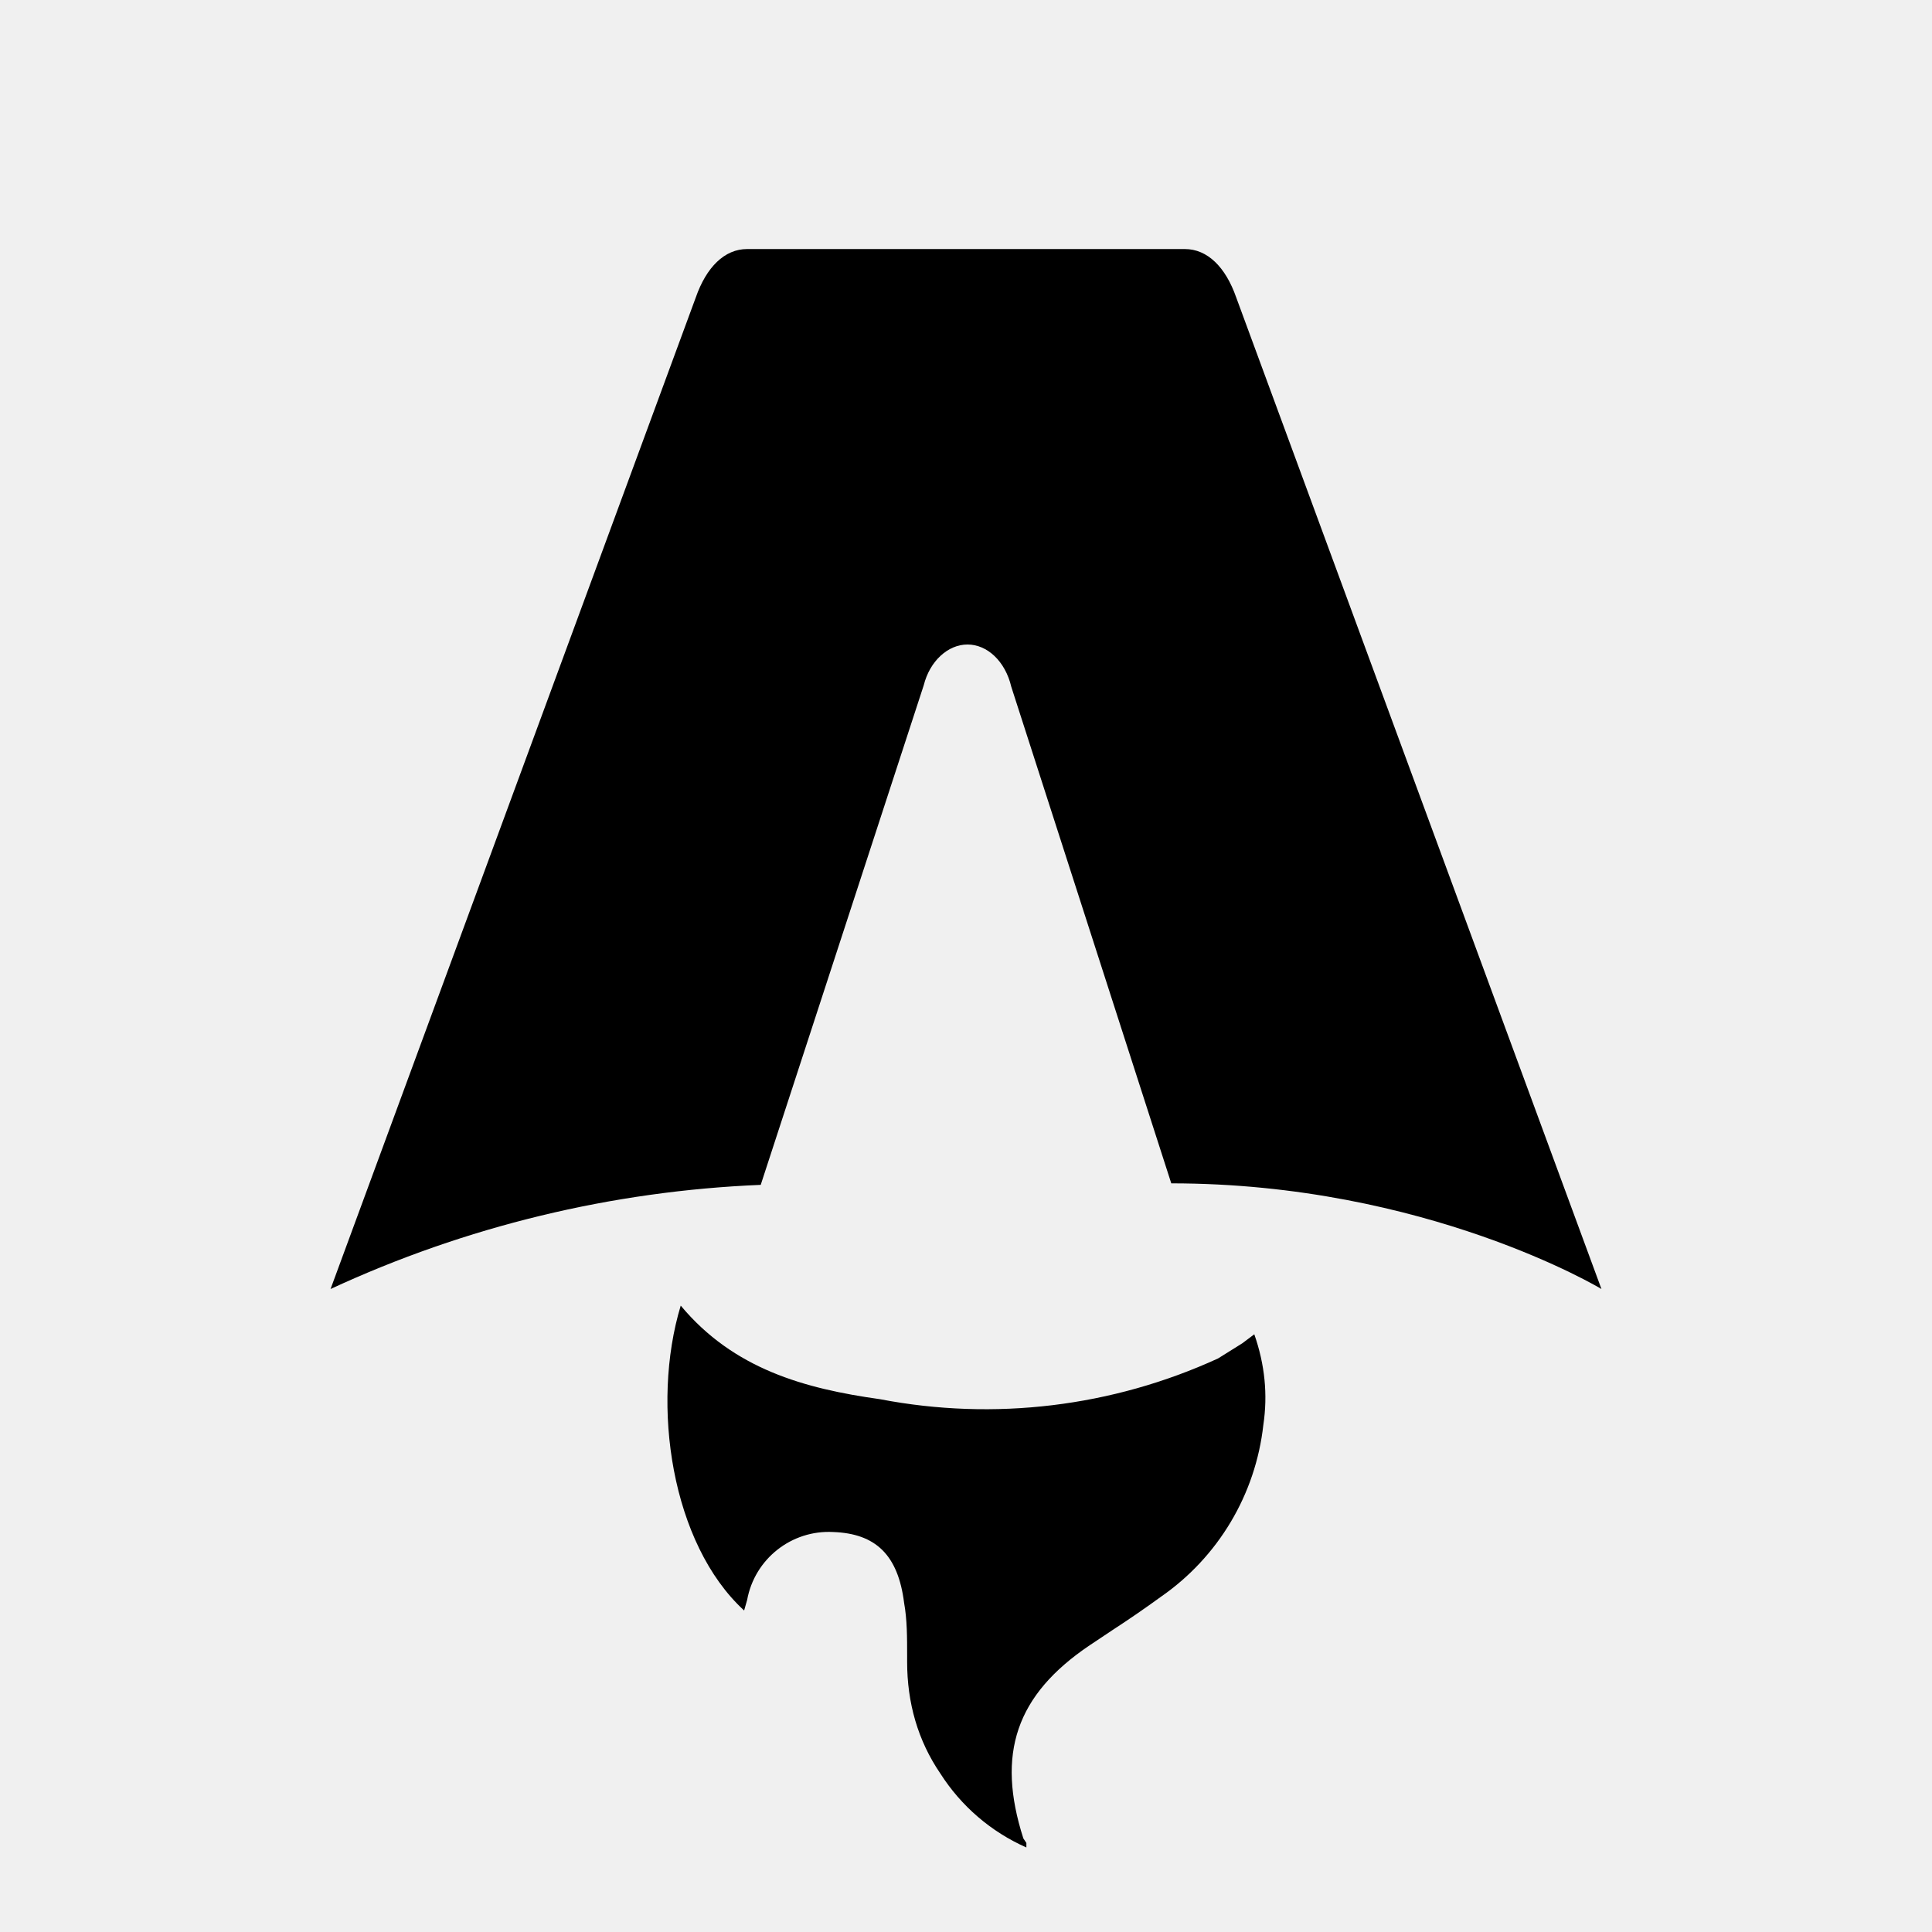
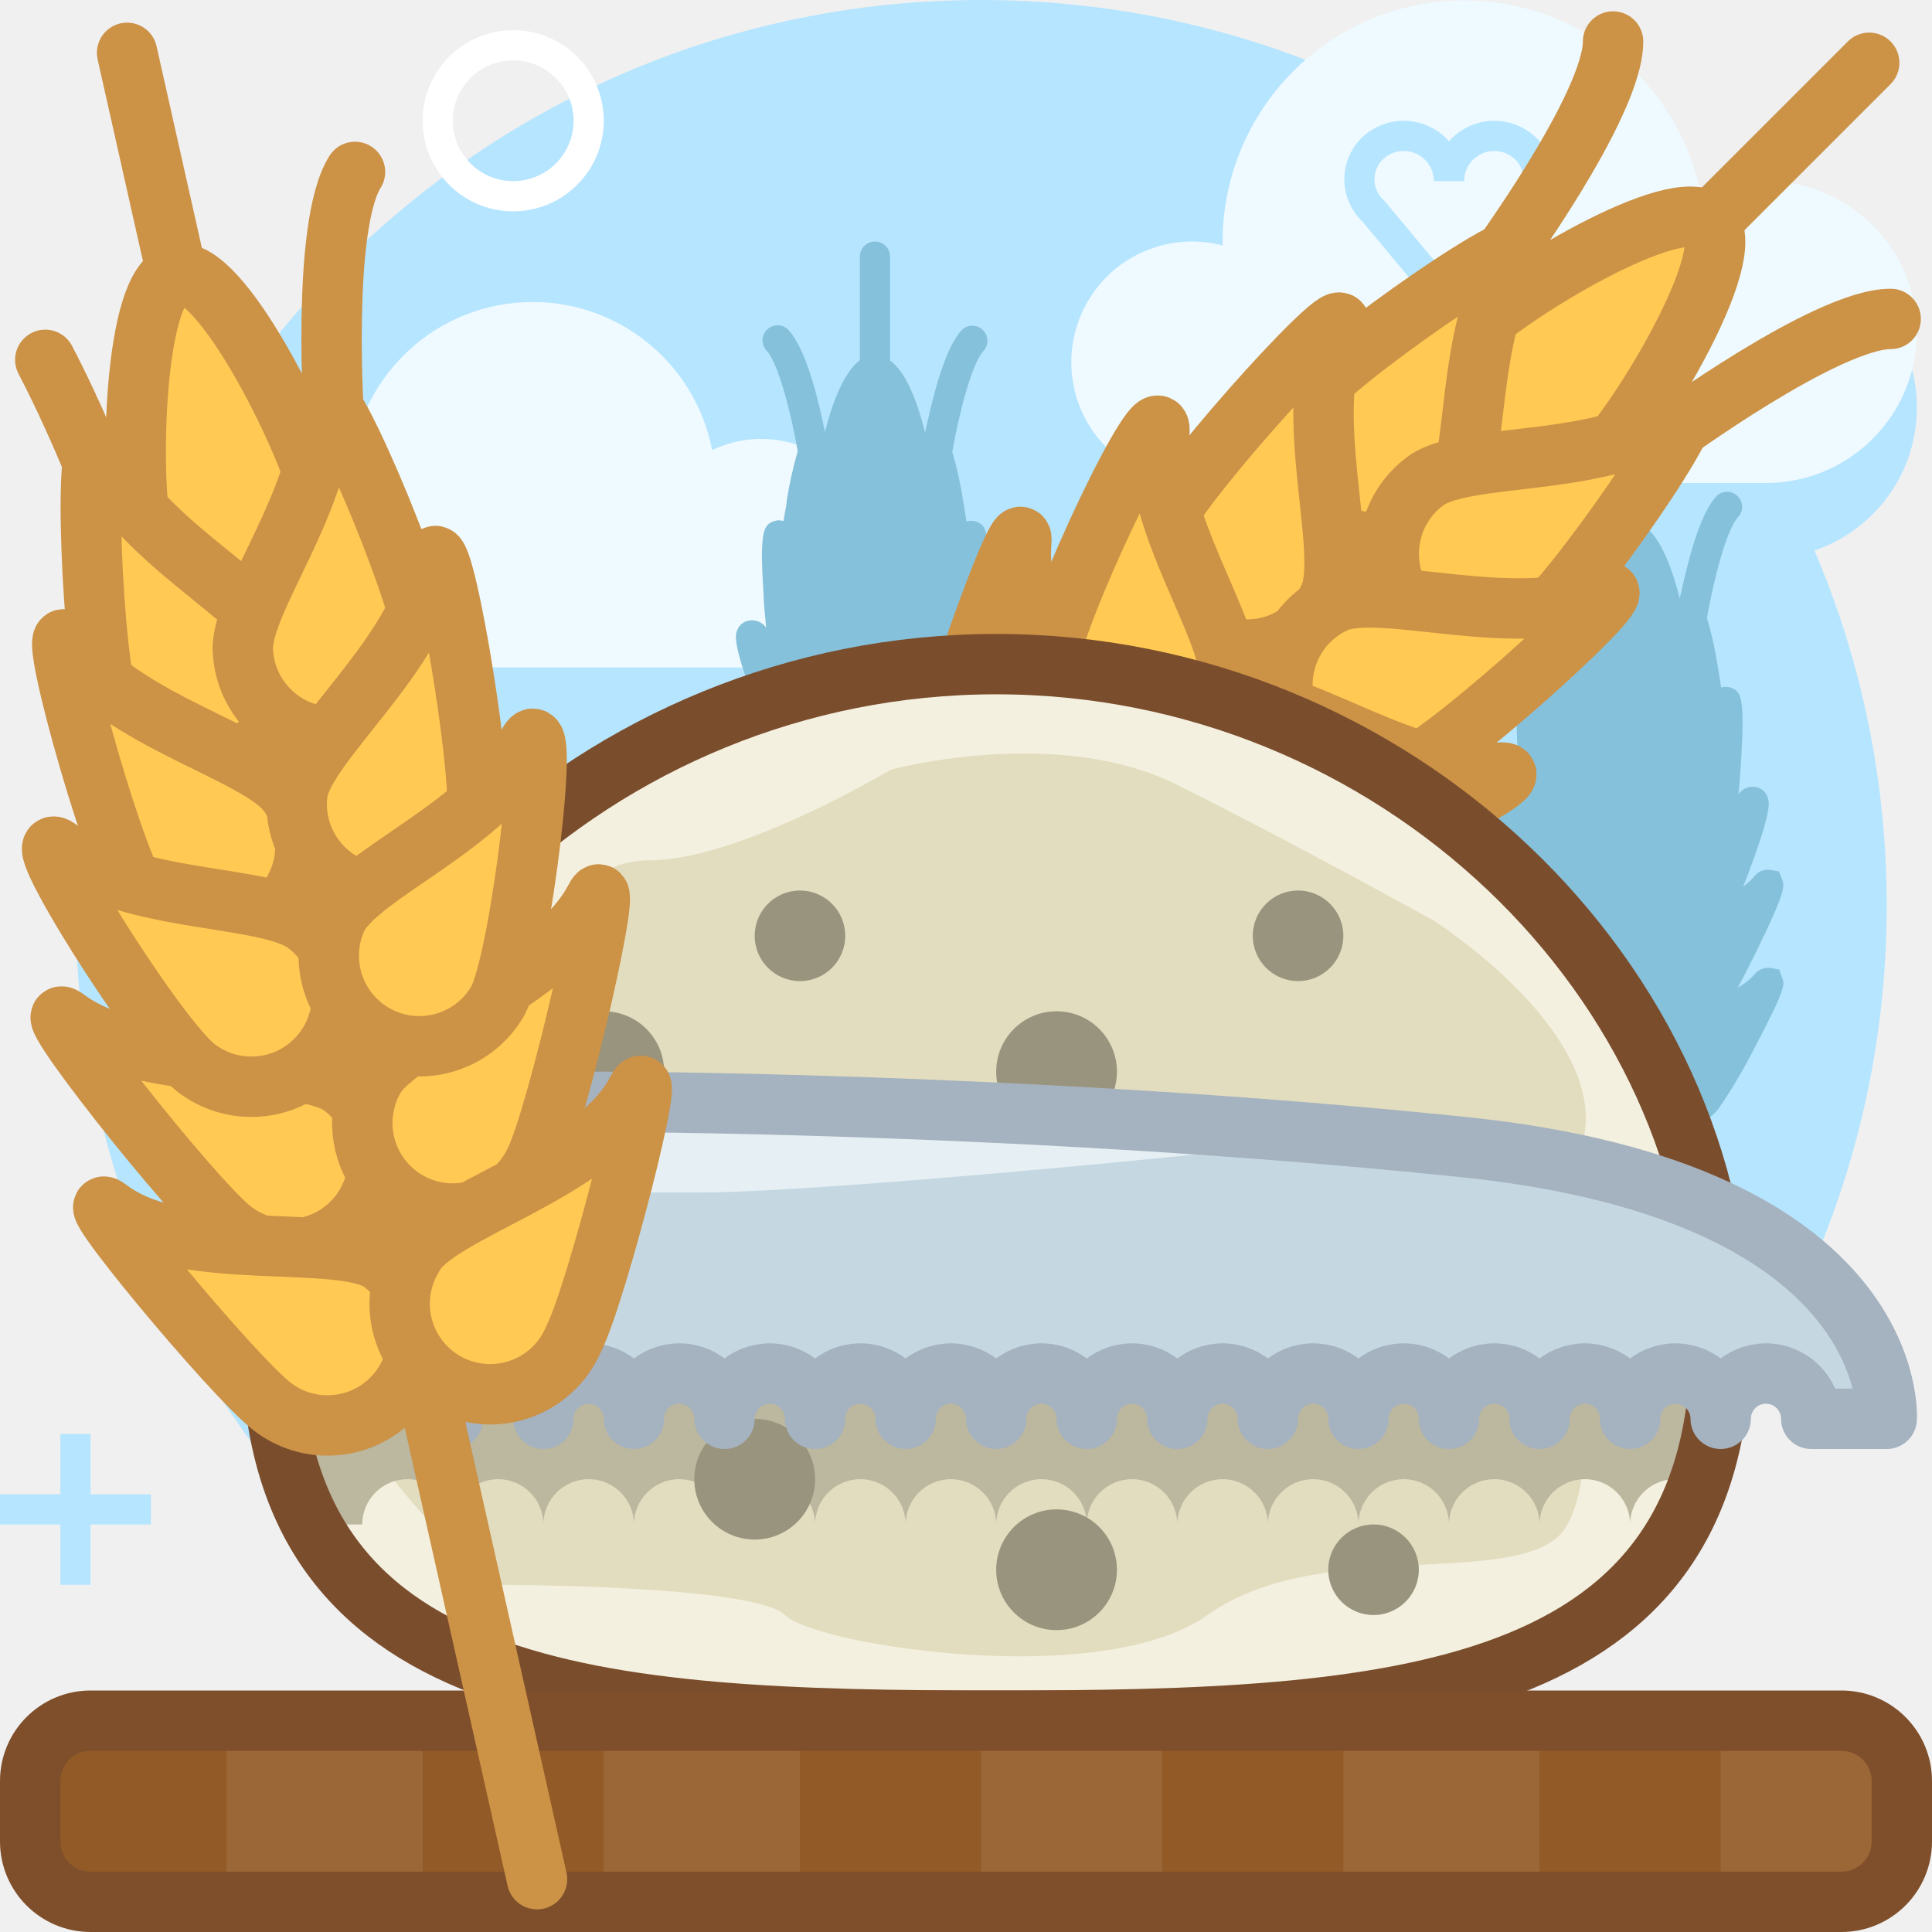
- <svg xmlns="http://www.w3.org/2000/svg" fill="none" viewBox="0 0 128 128">
-   <path d="M50.4 78.5a75.1 75.1 0 0 0-28.5 6.9l24.2-65.7c.7-2 1.9-3.2 3.4-3.2h29c1.5 0 2.7 1.2 3.4 3.2l24.2 65.7s-11.6-7-28.5-7L67 45.5c-.4-1.7-1.6-2.8-2.9-2.8-1.3 0-2.5 1.1-2.9 2.7L50.4 78.5Zm-1.1 28.2Zm-4.2-20.2c-2 6.6-.6 15.8 4.2 20.2a17.5 17.5 0 0 1 .2-.7 5.5 5.5 0 0 1 5.7-4.5c2.8.1 4.3 1.5 4.7 4.7.2 1.1.2 2.3.2 3.5v.4c0 2.7.7 5.2 2.2 7.4a13 13 0 0 0 5.7 4.9v-.3l-.2-.3c-1.8-5.6-.5-9.5 4.4-12.8l1.5-1a73 73 0 0 0 3.2-2.2 16 16 0 0 0 6.8-11.4c.3-2 .1-4-.6-6l-.8.6-1.6 1a37 37 0 0 1-22.4 2.7c-5-.7-9.7-2-13.2-6.2Z" />
-   <style>
-         path { fill: #000; }
-         @media (prefers-color-scheme: dark) {
-             path { fill: #FFF; }
-         }
-     </style>
+ <svg xmlns="http://www.w3.org/2000/svg" id="Layer_1" data-name="Layer 1" viewBox="0 0 128 128">
+   <defs>
+     <style>.cls-1{fill:#b6e5ff}.cls-5{fill:none}.cls-5,.cls-6,.cls-7{stroke-miterlimit:10}.cls-5{stroke-width:2px}.cls-3{fill:#86c1db}.cls-5{stroke:#b6e5ff}.cls-6,.cls-7{fill:#ffd297;stroke:#cc9246;stroke-linecap:round;stroke-width:4px}.cls-7{fill:#ffc954}.cls-11{fill:#99947e}</style>
+   </defs>
+   <circle cx="65" cy="60" r="60" fill="#b6e5ff" class="cls-1" />
+   <path fill="#b6e5ff" d="M117 17a9.94 9.94 0 0 0-4.29 1A16 16 0 0 0 81 21v.26A8 8 0 1 0 79 37h38a10 10 0 0 0 0-20z" class="cls-1" />
+   <circle cx="34" cy="8" r="5" fill="none" stroke="#fff" stroke-linecap="square" stroke-miterlimit="10" stroke-width="2" />
+   <path fill="#86c1db" d="m118.08 64.79-.21-.56-.57-.1a1.18 1.18 0 0 0-1.11.48 3.71 3.71 0 0 1-1.06.82c.55-1 1.08-2.08 1.31-2.55 1.9-3.88 1.78-4.19 1.64-4.59l-.22-.56-.57-.1a1.14 1.14 0 0 0-1.1.48 3.71 3.71 0 0 1-.7.62c.21-.53.4-1 .52-1.35 1.39-3.76 1.21-4.26 1.1-4.56a1 1 0 0 0-.81-.68 1.15 1.15 0 0 0-1.12.47c.09-.91.14-1.76.17-2.18.26-4.35 0-4.63-.71-4.88a1 1 0 0 0-.61 0c-.08-.57-.16-1-.21-1.33a26 26 0 0 0-.73-3.29c.45-2.53 1.3-5.9 2.09-6.7a1 1 0 0 0-1.41-1.41c-1.21 1.21-2 4.64-2.48 6.83-.48-1.9-1.23-4-2.32-4.76V28a1 1 0 0 0-2 0v6.86c-1.08.81-1.83 2.86-2.32 4.76-.43-2.19-1.27-5.62-2.48-6.83a1 1 0 0 0-1.41 1.41c.79.79 1.65 4.16 2.09 6.7a26 26 0 0 0-.73 3.29c0 .28-.13.76-.21 1.33a1 1 0 0 0-.61 0c-.69.25-1 .53-.71 4.88 0 .42.08 1.27.17 2.18a1.15 1.15 0 0 0-1.12-.47 1 1 0 0 0-.81.68c-.11.3-.29.8 1.1 4.56.12.34.31.82.52 1.35a3.71 3.71 0 0 1-.7-.62 1.14 1.14 0 0 0-1.1-.48l-.59.12-.2.54c-.14.39-.26.7 1.64 4.59.23.47.76 1.54 1.31 2.55a3.71 3.71 0 0 1-1.06-.82 1.18 1.18 0 0 0-1.11-.48l-.58.11-.2.54c-.15.41-.25.68 1.66 4.35a36.29 36.29 0 0 0 2.54 4.32 4 4 0 0 0 2.72 1.41h.36a4 4 0 0 0 1.81-.44V96a1 1 0 0 0 2 0V74.45a4 4 0 0 0 1.81.44h.36a4 4 0 0 0 2.72-1.41 36.26 36.26 0 0 0 2.54-4.32c1.95-3.69 1.85-3.96 1.7-4.37z" class="cls-3" />
+   <path fill="#eefaff" d="M117 12a9.94 9.94 0 0 0-4.29 1A16 16 0 0 0 81 16v.26A8 8 0 1 0 79 32h38a10 10 0 0 0 0-20zM50.43 29.08a7.52 7.52 0 0 0-3.25.74 12.11 12.11 0 0 0-24 2.29v.2a6.05 6.05 0 1 0-1.52 11.91h28.77a7.57 7.57 0 1 0 0-15.14z" style="fill:#eefaff" />
+   <path fill="#86c1db" d="m68.08 53.79-.21-.56-.57-.1a1.18 1.18 0 0 0-1.11.48 3.71 3.71 0 0 1-1.06.82c.55-1 1.08-2.08 1.31-2.55 1.9-3.88 1.78-4.19 1.64-4.59l-.22-.56-.57-.1a1.14 1.14 0 0 0-1.1.48 3.71 3.71 0 0 1-.7.62c.21-.53.4-1 .52-1.35 1.39-3.76 1.21-4.26 1.1-4.56a1 1 0 0 0-.81-.68 1.15 1.15 0 0 0-1.12.47c.09-.91.14-1.76.17-2.18.26-4.35 0-4.63-.71-4.88a1 1 0 0 0-.61 0c-.08-.57-.16-1-.21-1.33a26 26 0 0 0-.73-3.29c.45-2.53 1.3-5.9 2.09-6.7a1 1 0 0 0-1.41-1.41c-1.21 1.21-2 4.64-2.48 6.83-.48-1.9-1.23-4-2.32-4.76V17a1 1 0 0 0-2 0v6.86c-1.08.81-1.83 2.86-2.32 4.76-.43-2.19-1.27-5.62-2.48-6.83a1 1 0 0 0-1.41 1.41c.79.79 1.65 4.16 2.09 6.7a26 26 0 0 0-.73 3.29c0 .28-.13.76-.21 1.33a1 1 0 0 0-.61 0c-.69.25-1 .53-.71 4.88 0 .42.08 1.27.17 2.18a1.15 1.15 0 0 0-1.12-.47 1 1 0 0 0-.81.68c-.11.3-.29.8 1.1 4.56.12.34.31.82.52 1.35a3.71 3.71 0 0 1-.7-.62 1.14 1.14 0 0 0-1.1-.48l-.59.12-.2.54c-.14.39-.26.7 1.64 4.59.23.47.76 1.54 1.31 2.55a3.71 3.71 0 0 1-1.06-.82 1.18 1.18 0 0 0-1.11-.48l-.58.11-.2.54c-.15.41-.25.68 1.66 4.35a36.29 36.29 0 0 0 2.54 4.32 4 4 0 0 0 2.72 1.41h.36a4 4 0 0 0 1.86-.38V85a1 1 0 0 0 2 0V63.45a4 4 0 0 0 1.81.44h.36a4 4 0 0 0 2.72-1.41 36.26 36.26 0 0 0 2.54-4.32c1.9-3.69 1.8-3.96 1.65-4.37z" class="cls-3" />
+   <path fill="none" stroke="#b6e5ff" stroke-miterlimit="10" stroke-width="2" d="M101.12 9.88A3 3 0 0 0 96 12a3 3 0 0 0-5.12-2.12A2.86 2.86 0 0 0 91 14l5 6 5-6a2.86 2.86 0 0 0 .12-4.12z" class="cls-5" />
+   <path fill="#ffd297" stroke="#cc9246" stroke-linecap="round" stroke-miterlimit="10" stroke-width="4" d="m36.16 91.84 72.83-72.83m1.42 9.9s10.61-7.78 14.85-7.78m-26.17-3.54S106.87 7 106.87 2.75m6.36 12.02 10.61-10.61" class="cls-6" />
+   <path fill="#ffc954" stroke="#cc9246" stroke-linecap="round" stroke-miterlimit="10" stroke-width="4" d="M106.16 30.32a6 6 0 0 1-8.49-8.49c2.34-2.34 13.44-9.19 15.56-7.07s-4.72 13.24-7.07 15.56z" class="cls-7" />
+   <path fill="#ffc954" stroke="#cc9246" stroke-linecap="round" stroke-miterlimit="10" stroke-width="4" d="M96.17 33.51a6 6 0 0 1-9.83-6.88c1.9-2.71 16-12.38 14.09-9.66-3.43 4.9-2.36 13.82-4.26 16.54z" class="cls-7" />
+   <path fill="#ffc954" stroke="#cc9246" stroke-linecap="round" stroke-miterlimit="10" stroke-width="4" d="M94.49 31.83a6 6 0 0 0 6.88 9.83c2.71-1.9 12.38-16 9.66-14.09-4.9 3.43-13.82 2.36-16.54 4.26zm-6.43 7.74a6 6 0 1 1-10.88-5.07c1.4-3 12.89-15.68 11.49-12.67-2.53 5.43.79 14.74-.61 17.74z" class="cls-7" />
+   <path fill="#ffc954" stroke="#cc9246" stroke-linecap="round" stroke-miterlimit="10" stroke-width="4" d="M88.43 39.94a6 6 0 1 0 5.07 10.88c3-1.4 15.68-12.89 12.67-11.49-5.43 2.53-14.74-.79-17.74.61zM73.66 53.86a6 6 0 1 1-12-1C62 49.51 68 32.68 67.66 36c-.52 6 6.29 14.56 6 17.86z" class="cls-7" />
+   <path fill="#ffc954" stroke="#cc9246" stroke-linecap="round" stroke-miterlimit="10" stroke-width="4" d="M75.14 54.34a6 6 0 0 0 1 12C79.49 66 96.32 60 93 60.34c-6 .52-14.56-6.29-17.86-6zm6.3-9.26a6 6 0 0 1-12-1c.29-3.3 7.66-18.72 7.37-15.42-.48 5.94 4.92 13.12 4.63 16.42z" class="cls-7" />
+   <path fill="#ffc954" stroke="#cc9246" stroke-linecap="round" stroke-miterlimit="10" stroke-width="4" d="M82.92 46.56a6 6 0 1 0 1 12c3.3-.29 18.72-7.66 15.42-7.37-5.94.48-13.12-4.92-16.42-4.63zM65.17 63.35a6 6 0 0 1-12-1c.29-3.3 5.54-19.42 5.25-16.12-.47 5.93 7.04 13.77 6.75 17.12z" class="cls-7" />
+   <path fill="#ffc954" stroke="#cc9246" stroke-linecap="round" stroke-miterlimit="10" stroke-width="4" d="M66.65 62.83a6 6 0 0 0 1 12c3.3-.29 19.42-5.54 16.12-5.25-5.93.47-13.77-7.04-17.12-6.75z" class="cls-7" />
+   <path fill="#e2ddbf" d="M114 88.87C114 112.64 92.51 114 66 114s-48-1.36-48-25.13S39.49 44 66 44s48 21.1 48 44.87z" />
+   <path fill="#f4f0df" d="M66 44c-26.51 0-48 21.1-48 44.87S39.49 114 66 114s48-1.36 48-25.13S92.51 44 66 44zm37 58c-4 3-16 0-23 5s-26 2-28 0-19-2-19-2-14-11-8-16 8-23 10-24c0 0 2-8 8-8s16-6 16-6 11-3 19 1 17 9 17 9 11 7 10 14 2 24-2 27z" />
+   <path fill="#bcb79f" d="M40 80H18a40 40 0 0 0-1 8.87A25.2 25.2 0 0 0 19.67 101H24a3 3 0 0 1 6 0 3 3 0 0 1 6 0 3 3 0 0 1 6 0 3 3 0 0 1 6 0 3 3 0 0 1 6 0 3 3 0 0 1 6 0 3 3 0 0 1 6 0 3 3 0 0 1 6 0 3 3 0 0 1 6 0 3 3 0 0 1 6 0 3 3 0 0 1 6 0 3 3 0 0 1 6 0 3 3 0 0 1 6 0 3 3 0 0 1 6 0 3 3 0 0 1 3.61-2.94 28.11 28.11 0 0 0 1.39-9.19c0-.7 0-1.39-.06-2.08A54 54 0 0 0 97 83c-29-3-57-3-57-3z" />
+   <circle cx="70" cy="104" r="4" fill="#99947e" class="cls-11" />
+   <circle cx="70" cy="71" r="4" fill="#99947e" class="cls-11" />
+   <circle cx="40" cy="71" r="4" fill="#99947e" class="cls-11" />
+   <circle cx="50" cy="98" r="4" fill="#99947e" class="cls-11" />
+   <circle cx="86" cy="62" r="3" fill="#99947e" class="cls-11" />
+   <circle cx="53" cy="62" r="3" fill="#99947e" class="cls-11" />
+   <circle cx="91" cy="104" r="3" fill="#99947e" class="cls-11" />
+   <path fill="none" stroke="#7a4d2d" stroke-linejoin="round" stroke-width="4" d="M114 88.87C114 112.64 92.51 114 66 114s-48-1.36-48-25.13S39.49 44 66 44s48 21.1 48 44.87z" />
+   <path fill="#c5d8e2" d="M97 76c-29-3-57-3-57-3H15l4 21h5a3 3 0 0 1 6 0 3 3 0 0 1 6 0 3 3 0 0 1 6 0 3 3 0 0 1 6 0 3 3 0 0 1 6 0 3 3 0 0 1 6 0 3 3 0 0 1 6 0 3 3 0 0 1 6 0 3 3 0 0 1 6 0 3 3 0 0 1 6 0 3 3 0 0 1 6 0 3 3 0 0 1 6 0 3 3 0 0 1 6 0 3 3 0 0 1 6 0 3 3 0 0 1 6 0 3 3 0 0 1 6 0h5s1-15-28-18z" />
+   <path fill="#e6f0f4" d="M84 76c-29-3-37-3-37-3H12v8a8.66 8.66 0 0 1 8.09 5l2.64-7H47s8 0 37-3z" />
+   <path fill="none" stroke="#a5b2bf" stroke-linecap="round" stroke-linejoin="round" stroke-width="4" d="M14.1 82.5C19 85.92 20 94 20 94h4a3 3 0 0 1 6 0 3 3 0 0 1 6 0 3 3 0 0 1 6 0 3 3 0 0 1 6 0 3 3 0 0 1 6 0 3 3 0 0 1 6 0 3 3 0 0 1 6 0 3 3 0 0 1 6 0 3 3 0 0 1 6 0 3 3 0 0 1 6 0 3 3 0 0 1 6 0 3 3 0 0 1 6 0 3 3 0 0 1 6 0 3 3 0 0 1 6 0 3 3 0 0 1 6 0 3 3 0 0 1 6 0h5s1-15-28-18-57-3-57-3H13.75" />
+   <rect width="124" height="12" x="2" y="114" fill="#9b6736" rx="4" ry="4" />
+   <path fill="#925a27" d="M15 114H6a4 4 0 0 0-3 1.39v9.23A4 4 0 0 0 6 126h9zm13 0h12v12H28zm25 0h12v12H53zm24 0h12v12H77zm25 0h12v12h-12z" style="fill:#925a27" />
+   <rect width="124" height="12" x="2" y="114" fill="none" stroke="#7f4f2b" stroke-miterlimit="10" stroke-width="4" rx="4" ry="4" />
+   <path fill="#ffd297" stroke="#cc9246" stroke-linecap="round" stroke-miterlimit="10" stroke-width="4" d="M35.58 124.5 13.02 24m9.12 4.1s-.89-13.1 1.38-16.71M6.53 31.6S5 27.67 3 23.84m8.71-5.7L8.42 3.5" class="cls-6" />
+   <path fill="#ffc954" stroke="#cc9246" stroke-linecap="round" stroke-miterlimit="10" stroke-width="4" d="M21.07 32.44a6 6 0 1 1-11.71 2.63c-.73-3.23-.58-16.27 2.35-16.93s8.63 11.07 9.36 14.3z" class="cls-7" />
+   <path fill="#ffc954" stroke="#cc9246" stroke-linecap="round" stroke-miterlimit="10" stroke-width="4" d="M18.41 42.58A6 6 0 1 1 7.34 47.2c-1.28-3.06-1.9-20.13-.62-17.08 2.28 5.54 10.41 9.4 11.69 12.46z" class="cls-7" />
+   <path fill="#ffc954" stroke="#cc9246" stroke-linecap="round" stroke-miterlimit="10" stroke-width="4" d="M16.09 43.1a6 6 0 0 0 12-.55c-.15-3.31-6.89-19-6.73-15.71.26 6-5.42 12.95-5.27 16.26zm3.1 9.58a6 6 0 1 1-10.1 6.47C7.3 56.37 2.74 39.88 4.53 42.67c3.24 5.05 12.87 7.22 14.66 10.01z" class="cls-7" />
+   <path fill="#ffc954" stroke="#cc9246" stroke-linecap="round" stroke-miterlimit="10" stroke-width="4" d="M19.7 52.57a6 6 0 0 0 11.9 1.54c.4-3.29-2.5-20.11-2.92-16.86-.77 5.95-8.55 12.03-8.98 15.32zM22.71 72a6 6 0 0 1-7.28 9.54c-2.63-2-13.66-16-11-14C9.17 71.1 20.08 69.95 22.71 72z" class="cls-7" />
+   <path fill="#ffc954" stroke="#cc9246" stroke-linecap="round" stroke-miterlimit="10" stroke-width="4" d="M24.75 71.5A6 6 0 1 0 35.41 77c1.52-2.94 5.5-20.35 4-17.41-2.78 5.35-13.13 8.97-14.66 11.91zm-4.44-10.28A6 6 0 1 1 13 70.76c-2.63-2-11.71-16.49-9.08-14.48 4.8 3.65 13.75 2.93 16.39 4.94z" class="cls-7" />
+   <path fill="#ffc954" stroke="#cc9246" stroke-linecap="round" stroke-miterlimit="10" stroke-width="4" d="M22.35 60.77A6 6 0 0 0 33 66.28c1.52-2.94 3.54-19.91 2-17-2.73 5.36-11.13 8.54-12.65 11.49zm2.99 22.9a6 6 0 0 1-7.28 9.54c-2.63-2-13.45-15.07-10.81-13.06 4.75 3.63 15.46 1.51 18.09 3.52z" class="cls-7" />
+   <path fill="#ffc954" stroke="#cc9246" stroke-linecap="round" stroke-miterlimit="10" stroke-width="4" d="M27.38 83.21A6 6 0 1 0 38 88.72c1.52-2.94 5.71-19.37 4.19-16.43-2.71 5.33-13.29 7.98-14.81 10.92z" class="cls-7" />
+   <path fill="none" stroke="#b6e5ff" stroke-miterlimit="10" stroke-width="2" d="M0 100h10m-5 5V95" class="cls-5" />
</svg>
